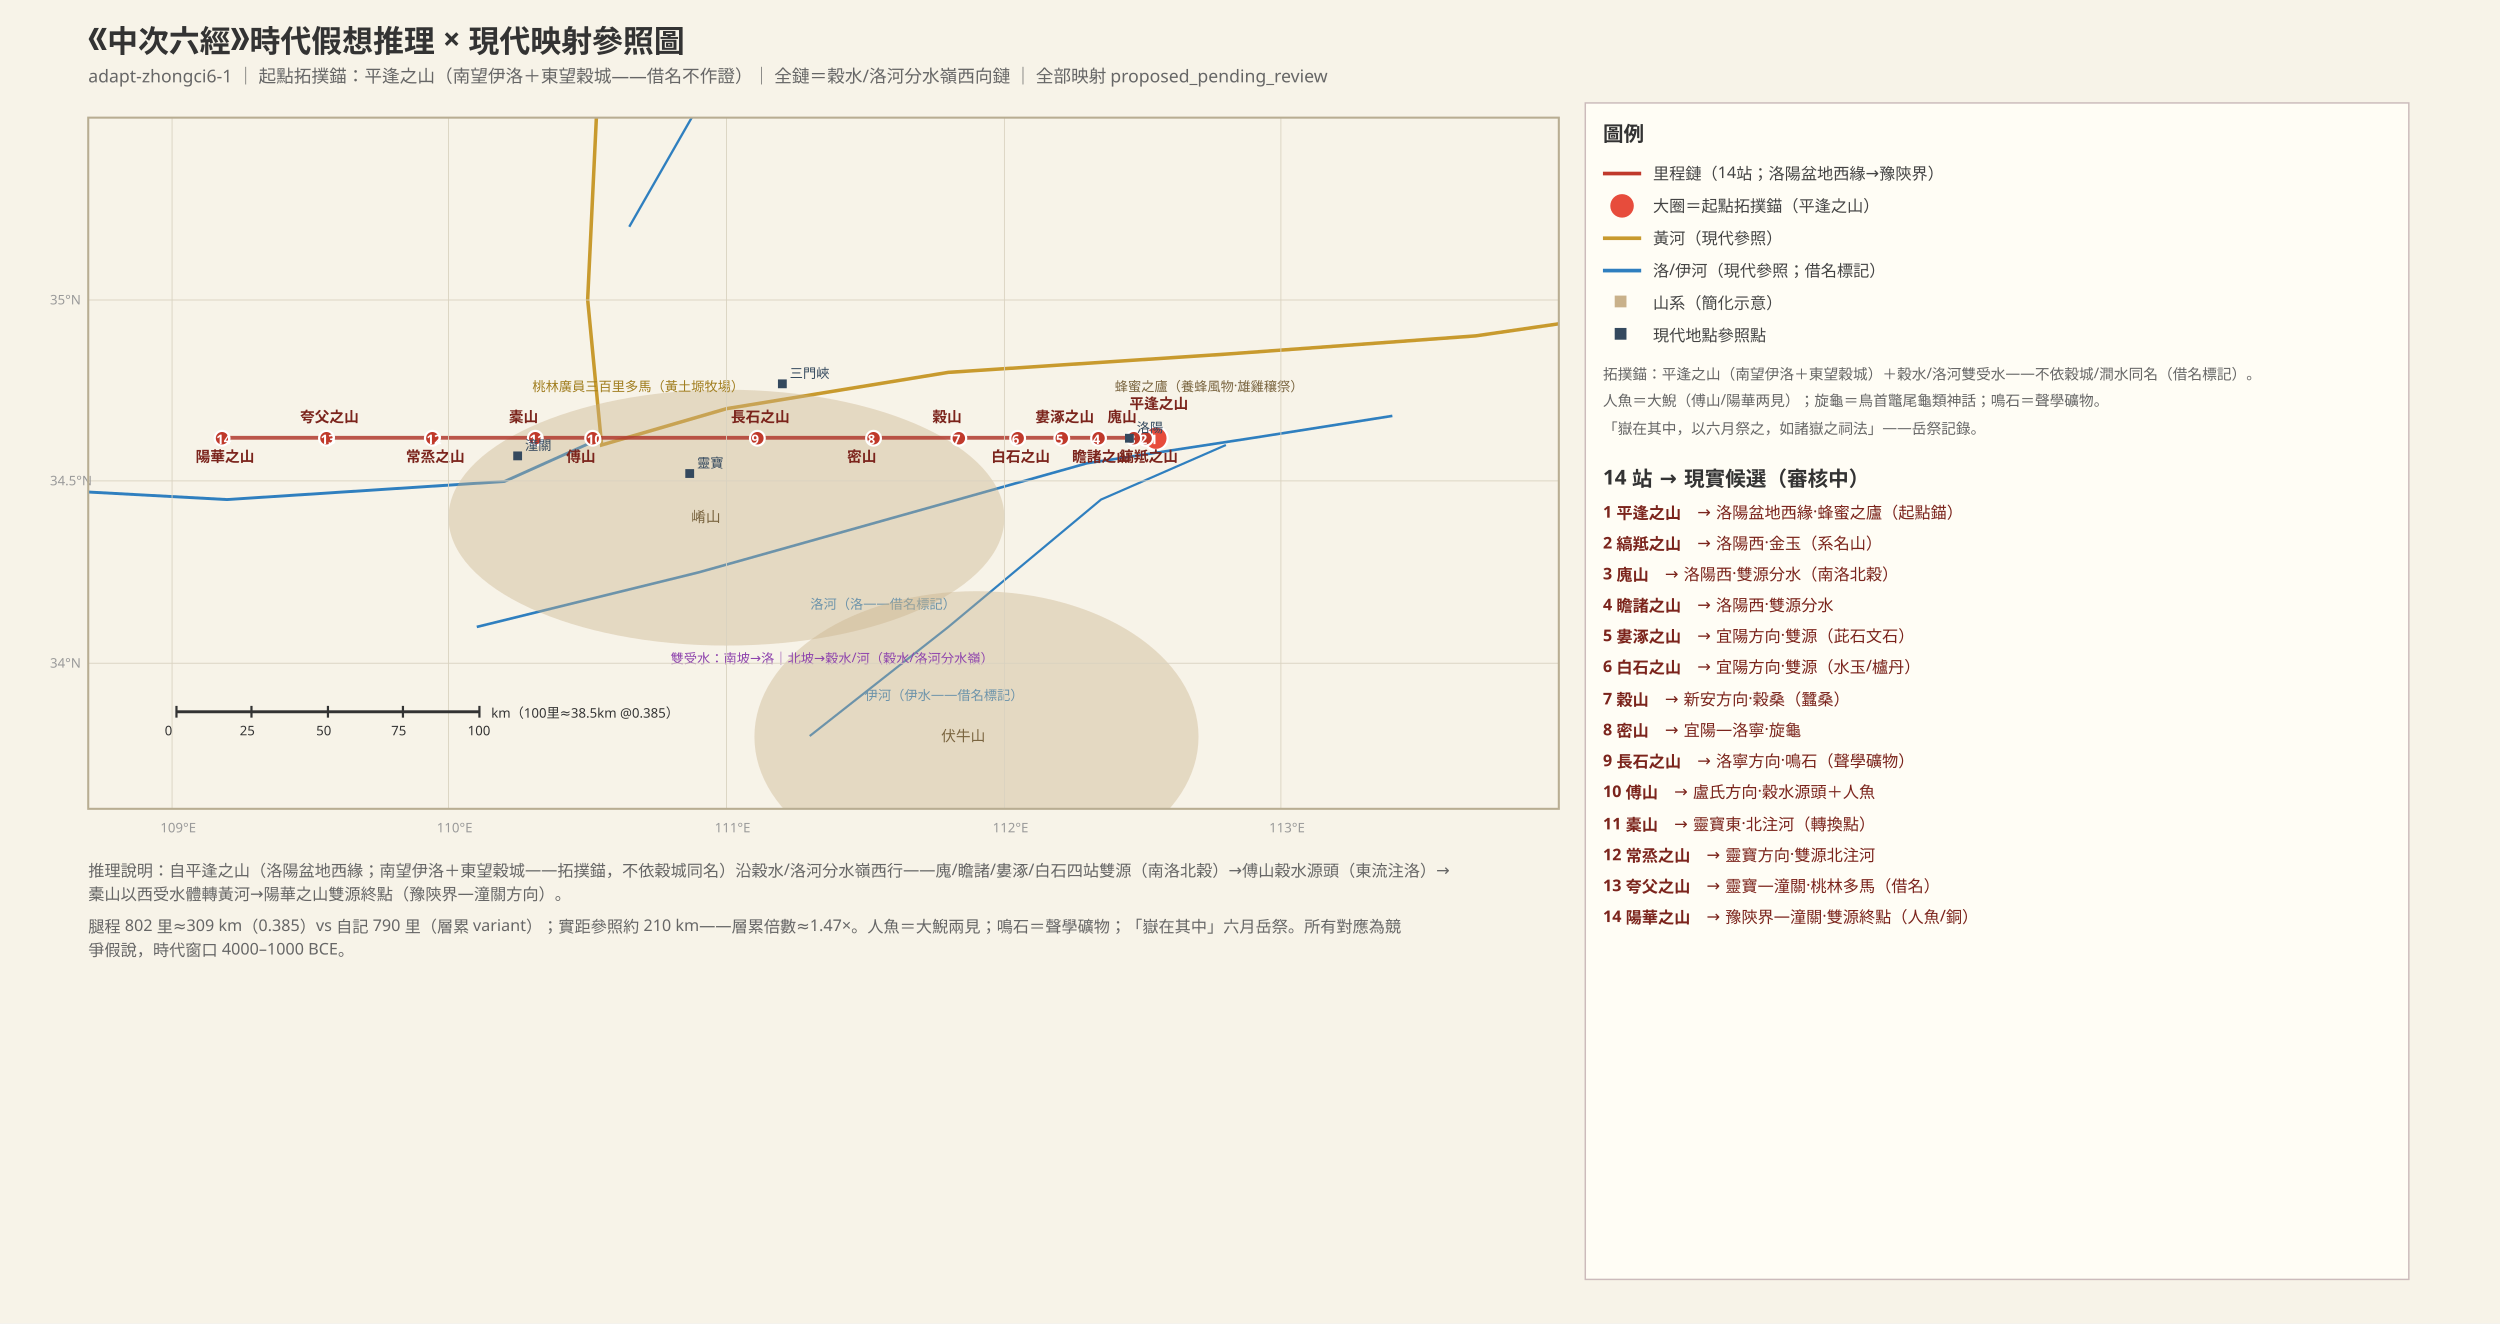
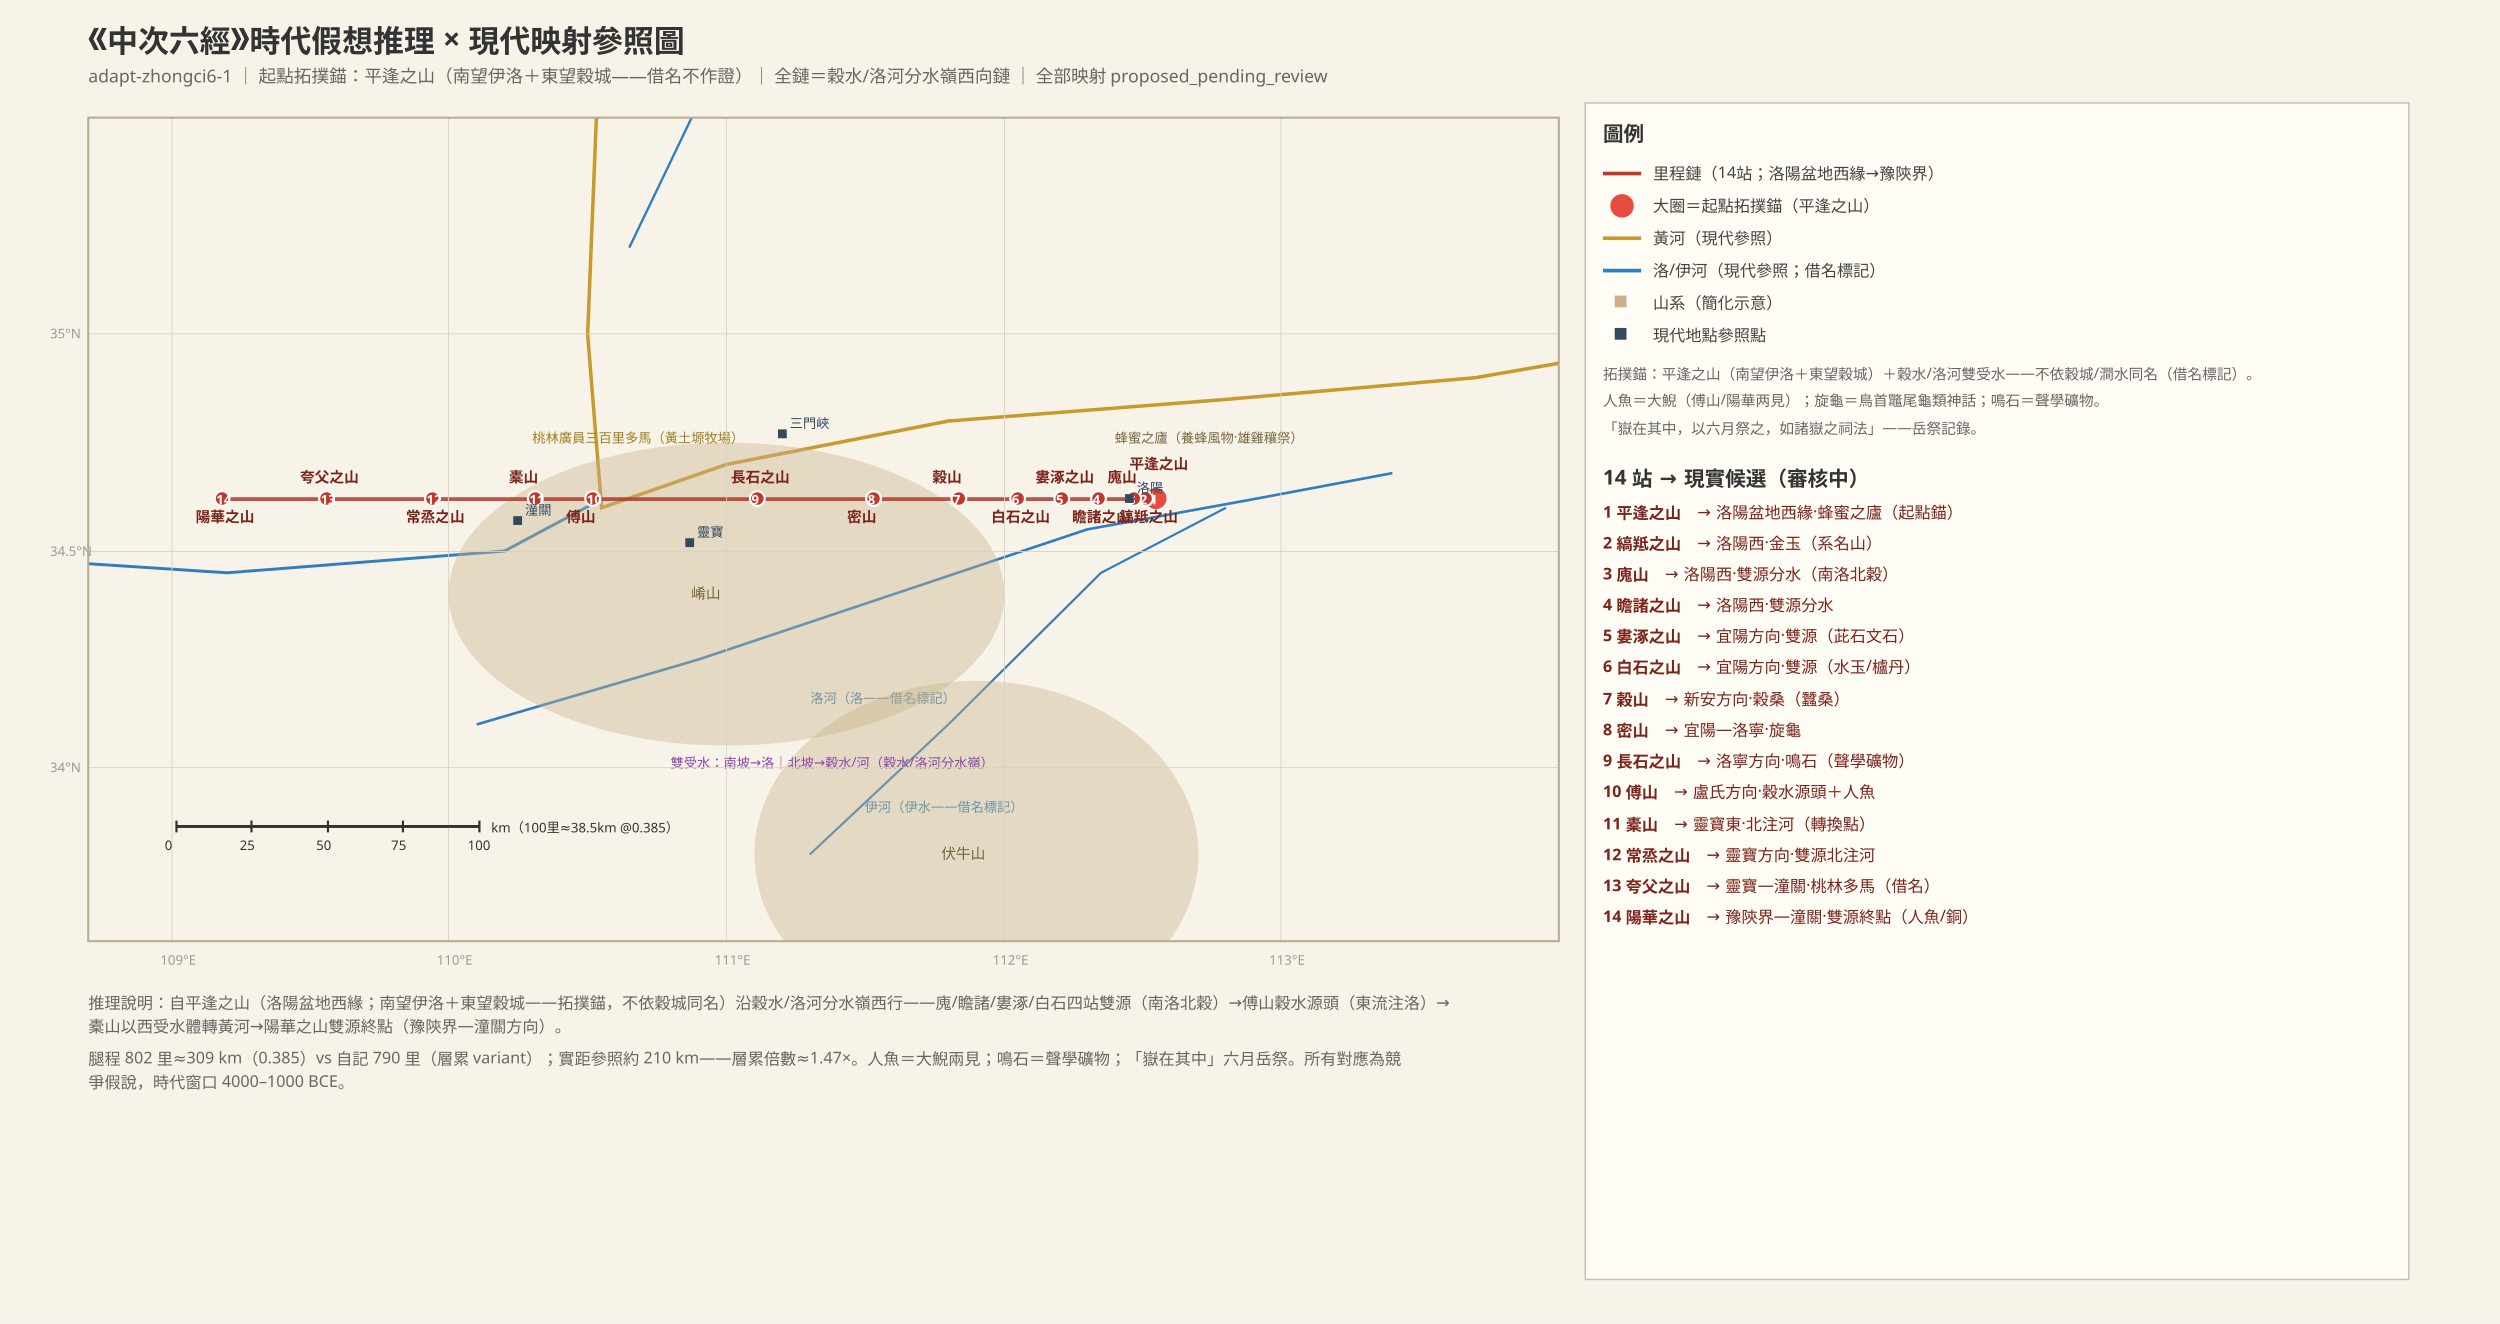
<svg xmlns="http://www.w3.org/2000/svg" width="1700" height="900" font-family="PingFang SC, Hiragino Sans GB, Microsoft YaHei, sans-serif">
  <rect width="1700" height="900" fill="#f7f3e8" />
  <defs>
    <marker id="arr" markerWidth="8" markerHeight="8" refX="7" refY="3" orient="auto">
      <path d="M0,0 L7,3 L0,6 Z" fill="#555" />
    </marker>
    <pattern id="sand" width="8" height="8" patternUnits="userSpaceOnUse">
      <rect width="8" height="8" fill="#efe3c0" />
      <circle cx="2" cy="2" r="0.8" fill="#d6b96a" />
      <circle cx="6" cy="6" r="0.8" fill="#d6b96a" />
    </pattern>
    <clipPath id="mapclip">
-       <rect x="60" y="80" width="1000" height="470" />
+       <rect x="60" y="80" width="1000" height="560" />
    </clipPath>
  </defs>
  <text x="60" y="34" font-size="21" font-weight="bold" fill="#333">《中次六經》時代假想推理 × 現代映射參照圖</text>
  <text x="60" y="56" font-size="12" fill="#666">adapt-zhongci6-1 ｜ 起點拓撲錨：平逢之山（南望伊洛＋東望穀城——借名不作證）｜ 全鏈＝穀水/洛河分水嶺西向鏈 ｜ 全部映射 proposed_pending_review</text>
  <g clip-path="url(#mapclip)">
-     <polyline points="-2241.9,302.6 -1958.9,352.1 -1675.8,203.7 -1487.2,55.3 -1241.9,-18.9 -1015.5,-56.1 -864.5,-68.4 -751.3,-167.4 -638.1,-365.3 -524.9,-513.7 -411.7,-662.1 -279.6,-810.5 -185.3,-958.9 3.4,-1107.4 210.9,-1156.8 380.8,-1156.8 512.8,-1107.4 607.2,-1033.2 607.2,-860.0 550.6,-662.1 475.1,-439.5 437.4,-216.8 409.1,5.8 399.6,203.7 409.1,302.6 494.0,277.9 644.9,253.2 833.6,240.8 1003.4,228.4 1173.2,203.7 1343.0,129.5 1494.0,55.3 1626.0,-117.9 1739.2,-291.1 1852.5,-390.0 1965.7,-439.5" fill="none" stroke="#c89a2e" stroke-width="2.4" />
-     <polyline points="-789.1,265.5 -543.8,277.9 -298.5,315.0 -72.1,327.4 154.3,339.7 343.0,327.4 409.1,297.7" fill="none" stroke="#2f7fbf" stroke-width="2" />
-     <polyline points="324.2,426.3 475.1,389.2 607.2,352.1 739.2,315.0 852.5,297.7 946.8,282.8" fill="none" stroke="#2f7fbf" stroke-width="1.8" />
-     <text x="551" y="414" font-size="9" fill="#2f7fbf">洛河（洛——借名標記）</text>
-     <polyline points="550.6,500.5 644.9,426.3 748.7,339.7 833.6,302.6" fill="none" stroke="#2f7fbf" stroke-width="1.5" />
-     <text x="588" y="476" font-size="9" fill="#2f7fbf">伊河（伊水——借名標記）</text>
-     <polyline points="739.2,-711.6 777.0,-513.7 682.6,-340.5 588.3,-68.4 484.5,55.3 427.9,154.2" fill="none" stroke="#2f7fbf" stroke-width="1.6" />
-     <ellipse cx="494" cy="352" rx="189" ry="87" fill="#c9b18a" opacity="0.4" />
-     <text x="470" y="355" font-size="10" fill="#7a6540">崤山</text>
-     <ellipse cx="664" cy="501" rx="151" ry="99" fill="#c9b18a" opacity="0.4" />
-     <text x="640" y="504" font-size="10" fill="#7a6540">伏牛山</text>
-     <polyline points="786.4,297.7 778.9,297.7 771.3,297.7 746.8,297.7 722.3,297.7 692.1,297.7 652.5,297.7 594.0,297.7 514.7,297.7 403.4,297.7 363.8,297.7 294.0,297.7 222.3,297.7 150.6,297.7" fill="none" stroke="#b03a2e" stroke-width="2.6" opacity="0.85" />
-     <circle cx="786" cy="298" r="8" fill="#e74c3c" stroke="#fff" stroke-width="1.5" />
-     <text x="782" y="302" font-size="9" fill="#fff" font-weight="bold">1</text>
-     <text x="768" y="278" font-size="10" fill="#7b241c" font-weight="bold">平逢之山</text>
-     <circle cx="779" cy="298" r="5" fill="#c0392b" stroke="#fff" stroke-width="1.5" />
-     <text x="775" y="302" font-size="9" fill="#fff" font-weight="bold">2</text>
-     <text x="761" y="314" font-size="10" fill="#7b241c" font-weight="bold">縞羝之山</text>
-     <circle cx="771" cy="298" r="5" fill="#c0392b" stroke="#fff" stroke-width="1.5" />
-     <text x="767" y="302" font-size="9" fill="#fff" font-weight="bold">3</text>
-     <text x="753" y="287" font-size="10" fill="#7b241c" font-weight="bold">廆山</text>
-     <circle cx="747" cy="298" r="5" fill="#c0392b" stroke="#fff" stroke-width="1.5" />
-     <text x="743" y="302" font-size="9" fill="#fff" font-weight="bold">4</text>
-     <text x="729" y="314" font-size="10" fill="#7b241c" font-weight="bold">瞻諸之山</text>
-     <circle cx="722" cy="298" r="5" fill="#c0392b" stroke="#fff" stroke-width="1.5" />
-     <text x="718" y="302" font-size="9" fill="#fff" font-weight="bold">5</text>
-     <text x="704" y="287" font-size="10" fill="#7b241c" font-weight="bold">婁涿之山</text>
-     <circle cx="692" cy="298" r="5" fill="#c0392b" stroke="#fff" stroke-width="1.5" />
-     <text x="688" y="302" font-size="9" fill="#fff" font-weight="bold">6</text>
-     <text x="674" y="314" font-size="10" fill="#7b241c" font-weight="bold">白石之山</text>
-     <circle cx="652" cy="298" r="5" fill="#c0392b" stroke="#fff" stroke-width="1.5" />
-     <text x="648" y="302" font-size="9" fill="#fff" font-weight="bold">7</text>
-     <text x="634" y="287" font-size="10" fill="#7b241c" font-weight="bold">榖山</text>
-     <circle cx="594" cy="298" r="5" fill="#c0392b" stroke="#fff" stroke-width="1.5" />
-     <text x="590" y="302" font-size="9" fill="#fff" font-weight="bold">8</text>
-     <text x="576" y="314" font-size="10" fill="#7b241c" font-weight="bold">密山</text>
-     <circle cx="515" cy="298" r="5" fill="#c0392b" stroke="#fff" stroke-width="1.5" />
-     <text x="511" y="302" font-size="9" fill="#fff" font-weight="bold">9</text>
-     <text x="497" y="287" font-size="10" fill="#7b241c" font-weight="bold">長石之山</text>
-     <circle cx="403" cy="298" r="5" fill="#c0392b" stroke="#fff" stroke-width="1.5" />
-     <text x="399" y="302" font-size="9" fill="#fff" font-weight="bold">10</text>
-     <text x="385" y="314" font-size="10" fill="#7b241c" font-weight="bold">傅山</text>
-     <circle cx="364" cy="298" r="5" fill="#c0392b" stroke="#fff" stroke-width="1.5" />
-     <text x="360" y="302" font-size="9" fill="#fff" font-weight="bold">11</text>
-     <text x="346" y="287" font-size="10" fill="#7b241c" font-weight="bold">橐山</text>
-     <circle cx="294" cy="298" r="5" fill="#c0392b" stroke="#fff" stroke-width="1.5" />
-     <text x="290" y="302" font-size="9" fill="#fff" font-weight="bold">12</text>
-     <text x="276" y="314" font-size="10" fill="#7b241c" font-weight="bold">常烝之山</text>
-     <circle cx="222" cy="298" r="5" fill="#c0392b" stroke="#fff" stroke-width="1.5" />
-     <text x="218" y="302" font-size="9" fill="#fff" font-weight="bold">13</text>
-     <text x="204" y="287" font-size="10" fill="#7b241c" font-weight="bold">夸父之山</text>
-     <circle cx="151" cy="298" r="5" fill="#c0392b" stroke="#fff" stroke-width="1.5" />
-     <text x="147" y="302" font-size="9" fill="#fff" font-weight="bold">14</text>
-     <text x="133" y="314" font-size="10" fill="#7b241c" font-weight="bold">陽華之山</text>
-     <text x="456" y="451" font-size="9" fill="#8e44ad">雙受水：南坡→洛｜北坡→穀水/河（穀水/洛河分水嶺）</text>
-     <text x="758" y="266" font-size="9" fill="#7a6540">蜂蜜之廬（養蜂風物·雄雞穰祭）</text>
-     <text x="362" y="266" font-size="9" fill="#a07d1e">桃林廣員三百里多馬（黃土塬牧場）</text>
-     <rect x="765" y="295" width="6" height="6" fill="#34495e" />
-     <text x="773" y="294" font-size="9" fill="#34495e">洛陽</text>
-     <rect x="529" y="258" width="6" height="6" fill="#34495e" />
-     <text x="537" y="257" font-size="9" fill="#34495e">三門峽</text>
-     <rect x="466" y="319" width="6" height="6" fill="#34495e" />
-     <text x="474" y="318" font-size="9" fill="#34495e">靈寶</text>
-     <rect x="349" y="307" width="6" height="6" fill="#34495e" />
-     <text x="357" y="306" font-size="9" fill="#34495e">潼關</text>
+     <polyline points="-2241.9,345.3 -1958.9,404.2 -1675.8,227.4 -1487.2,50.5 -1241.9,-37.9 -1015.5,-82.1 -864.5,-96.8 -751.3,-214.7 -638.1,-450.5 -524.9,-627.4 -411.7,-804.2 -279.6,-981.1 -185.3,-1157.9 3.4,-1334.7 210.9,-1393.7 380.8,-1393.7 512.8,-1334.7 607.2,-1246.3 607.2,-1040.0 550.6,-804.2 475.1,-538.9 437.4,-273.7 409.1,-8.4 399.6,227.4 409.1,345.3 494.0,315.8 644.9,286.3 833.6,271.6 1003.4,256.8 1173.2,227.4 1343.0,138.9 1494.0,50.5 1626.0,-155.8 1739.2,-362.1 1852.5,-480.0 1965.7,-538.9" fill="none" stroke="#c89a2e" stroke-width="2.4" />
+     <polyline points="-789.1,301.1 -543.8,315.8 -298.5,360.0 -72.1,374.7 154.3,389.5 343.0,374.7 409.1,339.4" fill="none" stroke="#2f7fbf" stroke-width="2" />
+     <polyline points="324.2,492.6 475.1,448.4 607.2,404.2 739.2,360.0 852.5,339.4 946.8,321.7" fill="none" stroke="#2f7fbf" stroke-width="1.8" />
+     <text x="551" y="478" font-size="9" fill="#2f7fbf">洛河（洛——借名標記）</text>
+     <polyline points="550.6,581.1 644.9,492.6 748.7,389.5 833.6,345.3" fill="none" stroke="#2f7fbf" stroke-width="1.5" />
+     <text x="588" y="552" font-size="9" fill="#2f7fbf">伊河（伊水——借名標記）</text>
+     <polyline points="739.2,-863.2 777.0,-627.4 682.6,-421.1 588.3,-96.8 484.5,50.5 427.9,168.4" fill="none" stroke="#2f7fbf" stroke-width="1.6" />
+     <ellipse cx="494" cy="404" rx="189" ry="103" fill="#c9b18a" opacity="0.4" />
+     <text x="470" y="407" font-size="10" fill="#7a6540">崤山</text>
+     <ellipse cx="664" cy="581" rx="151" ry="118" fill="#c9b18a" opacity="0.4" />
+     <text x="640" y="584" font-size="10" fill="#7a6540">伏牛山</text>
+     <polyline points="786.4,339.4 778.9,339.4 771.3,339.4 746.8,339.4 722.3,339.4 692.1,339.4 652.5,339.4 594.0,339.4 514.7,339.4 403.4,339.4 363.8,339.4 294.0,339.4 222.3,339.4 150.6,339.4" fill="none" stroke="#b03a2e" stroke-width="2.6" opacity="0.85" />
+     <circle cx="786" cy="339" r="8" fill="#e74c3c" stroke="#fff" stroke-width="1.5" />
+     <text x="782" y="343" font-size="9" fill="#fff" font-weight="bold">1</text>
+     <text x="768" y="319" font-size="10" fill="#7b241c" font-weight="bold">平逢之山</text>
+     <circle cx="779" cy="339" r="5" fill="#c0392b" stroke="#fff" stroke-width="1.5" />
+     <text x="775" y="343" font-size="9" fill="#fff" font-weight="bold">2</text>
+     <text x="761" y="355" font-size="10" fill="#7b241c" font-weight="bold">縞羝之山</text>
+     <circle cx="771" cy="339" r="5" fill="#c0392b" stroke="#fff" stroke-width="1.5" />
+     <text x="767" y="343" font-size="9" fill="#fff" font-weight="bold">3</text>
+     <text x="753" y="328" font-size="10" fill="#7b241c" font-weight="bold">廆山</text>
+     <circle cx="747" cy="339" r="5" fill="#c0392b" stroke="#fff" stroke-width="1.5" />
+     <text x="743" y="343" font-size="9" fill="#fff" font-weight="bold">4</text>
+     <text x="729" y="355" font-size="10" fill="#7b241c" font-weight="bold">瞻諸之山</text>
+     <circle cx="722" cy="339" r="5" fill="#c0392b" stroke="#fff" stroke-width="1.5" />
+     <text x="718" y="343" font-size="9" fill="#fff" font-weight="bold">5</text>
+     <text x="704" y="328" font-size="10" fill="#7b241c" font-weight="bold">婁涿之山</text>
+     <circle cx="692" cy="339" r="5" fill="#c0392b" stroke="#fff" stroke-width="1.5" />
+     <text x="688" y="343" font-size="9" fill="#fff" font-weight="bold">6</text>
+     <text x="674" y="355" font-size="10" fill="#7b241c" font-weight="bold">白石之山</text>
+     <circle cx="652" cy="339" r="5" fill="#c0392b" stroke="#fff" stroke-width="1.5" />
+     <text x="648" y="343" font-size="9" fill="#fff" font-weight="bold">7</text>
+     <text x="634" y="328" font-size="10" fill="#7b241c" font-weight="bold">榖山</text>
+     <circle cx="594" cy="339" r="5" fill="#c0392b" stroke="#fff" stroke-width="1.5" />
+     <text x="590" y="343" font-size="9" fill="#fff" font-weight="bold">8</text>
+     <text x="576" y="355" font-size="10" fill="#7b241c" font-weight="bold">密山</text>
+     <circle cx="515" cy="339" r="5" fill="#c0392b" stroke="#fff" stroke-width="1.5" />
+     <text x="511" y="343" font-size="9" fill="#fff" font-weight="bold">9</text>
+     <text x="497" y="328" font-size="10" fill="#7b241c" font-weight="bold">長石之山</text>
+     <circle cx="403" cy="339" r="5" fill="#c0392b" stroke="#fff" stroke-width="1.5" />
+     <text x="399" y="343" font-size="9" fill="#fff" font-weight="bold">10</text>
+     <text x="385" y="355" font-size="10" fill="#7b241c" font-weight="bold">傅山</text>
+     <circle cx="364" cy="339" r="5" fill="#c0392b" stroke="#fff" stroke-width="1.5" />
+     <text x="360" y="343" font-size="9" fill="#fff" font-weight="bold">11</text>
+     <text x="346" y="328" font-size="10" fill="#7b241c" font-weight="bold">橐山</text>
+     <circle cx="294" cy="339" r="5" fill="#c0392b" stroke="#fff" stroke-width="1.5" />
+     <text x="290" y="343" font-size="9" fill="#fff" font-weight="bold">12</text>
+     <text x="276" y="355" font-size="10" fill="#7b241c" font-weight="bold">常烝之山</text>
+     <circle cx="222" cy="339" r="5" fill="#c0392b" stroke="#fff" stroke-width="1.5" />
+     <text x="218" y="343" font-size="9" fill="#fff" font-weight="bold">13</text>
+     <text x="204" y="328" font-size="10" fill="#7b241c" font-weight="bold">夸父之山</text>
+     <circle cx="151" cy="339" r="5" fill="#c0392b" stroke="#fff" stroke-width="1.5" />
+     <text x="147" y="343" font-size="9" fill="#fff" font-weight="bold">14</text>
+     <text x="133" y="355" font-size="10" fill="#7b241c" font-weight="bold">陽華之山</text>
+     <text x="456" y="522" font-size="9" fill="#8e44ad">雙受水：南坡→洛｜北坡→穀水/河（穀水/洛河分水嶺）</text>
+     <text x="758" y="301" font-size="9" fill="#7a6540">蜂蜜之廬（養蜂風物·雄雞穰祭）</text>
+     <text x="362" y="301" font-size="9" fill="#a07d1e">桃林廣員三百里多馬（黃土塬牧場）</text>
+     <rect x="765" y="336" width="6" height="6" fill="#34495e" />
+     <text x="773" y="335" font-size="9" fill="#34495e">洛陽</text>
+     <rect x="529" y="292" width="6" height="6" fill="#34495e" />
+     <text x="537" y="291" font-size="9" fill="#34495e">三門峽</text>
+     <rect x="466" y="366" width="6" height="6" fill="#34495e" />
+     <text x="474" y="365" font-size="9" fill="#34495e">靈寶</text>
+     <rect x="349" y="351" width="6" height="6" fill="#34495e" />
+     <text x="357" y="350" font-size="9" fill="#34495e">潼關</text>
  </g>
-   <line x1="117" y1="550" x2="117" y2="80" stroke="#d9d2c0" stroke-width="0.6" />
-   <text x="109" y="566" font-size="9" fill="#999">109°E</text>
-   <line x1="305" y1="550" x2="305" y2="80" stroke="#d9d2c0" stroke-width="0.6" />
-   <text x="297" y="566" font-size="9" fill="#999">110°E</text>
-   <line x1="494" y1="550" x2="494" y2="80" stroke="#d9d2c0" stroke-width="0.6" />
-   <text x="486" y="566" font-size="9" fill="#999">111°E</text>
-   <line x1="683" y1="550" x2="683" y2="80" stroke="#d9d2c0" stroke-width="0.6" />
-   <text x="675" y="566" font-size="9" fill="#999">112°E</text>
-   <line x1="871" y1="550" x2="871" y2="80" stroke="#d9d2c0" stroke-width="0.6" />
-   <text x="863" y="566" font-size="9" fill="#999">113°E</text>
-   <line x1="60" y1="451" x2="1060" y2="451" stroke="#d9d2c0" stroke-width="0.6" />
-   <text x="34" y="454" font-size="9" fill="#999">34°N</text>
-   <line x1="60" y1="327" x2="1060" y2="327" stroke="#d9d2c0" stroke-width="0.6" />
-   <text x="34" y="330" font-size="9" fill="#999">34.5°N</text>
-   <line x1="60" y1="204" x2="1060" y2="204" stroke="#d9d2c0" stroke-width="0.6" />
-   <text x="34" y="207" font-size="9" fill="#999">35°N</text>
-   <rect x="60" y="80" width="1000" height="470" fill="none" stroke="#b8ad92" stroke-width="1.4" />
-   <line x1="120" y1="484" x2="326" y2="484" stroke="#333" stroke-width="2" />
-   <line x1="120" y1="480" x2="120" y2="488" stroke="#333" stroke-width="1.5" />
-   <text x="112" y="500" font-size="9" fill="#333">0</text>
-   <line x1="171" y1="480" x2="171" y2="488" stroke="#333" stroke-width="1.5" />
-   <text x="163" y="500" font-size="9" fill="#333">25</text>
-   <line x1="223" y1="480" x2="223" y2="488" stroke="#333" stroke-width="1.5" />
-   <text x="215" y="500" font-size="9" fill="#333">50</text>
-   <line x1="274" y1="480" x2="274" y2="488" stroke="#333" stroke-width="1.5" />
-   <text x="266" y="500" font-size="9" fill="#333">75</text>
-   <line x1="326" y1="480" x2="326" y2="488" stroke="#333" stroke-width="1.5" />
-   <text x="318" y="500" font-size="9" fill="#333">100</text>
-   <text x="334" y="488" font-size="9" fill="#333">km（100里≈38.5km @0.385）</text>
+   <line x1="117" y1="640" x2="117" y2="80" stroke="#d9d2c0" stroke-width="0.6" />
+   <text x="109" y="656" font-size="9" fill="#999">109°E</text>
+   <line x1="305" y1="640" x2="305" y2="80" stroke="#d9d2c0" stroke-width="0.6" />
+   <text x="297" y="656" font-size="9" fill="#999">110°E</text>
+   <line x1="494" y1="640" x2="494" y2="80" stroke="#d9d2c0" stroke-width="0.6" />
+   <text x="486" y="656" font-size="9" fill="#999">111°E</text>
+   <line x1="683" y1="640" x2="683" y2="80" stroke="#d9d2c0" stroke-width="0.6" />
+   <text x="675" y="656" font-size="9" fill="#999">112°E</text>
+   <line x1="871" y1="640" x2="871" y2="80" stroke="#d9d2c0" stroke-width="0.6" />
+   <text x="863" y="656" font-size="9" fill="#999">113°E</text>
+   <line x1="60" y1="522" x2="1060" y2="522" stroke="#d9d2c0" stroke-width="0.6" />
+   <text x="34" y="525" font-size="9" fill="#999">34°N</text>
+   <line x1="60" y1="375" x2="1060" y2="375" stroke="#d9d2c0" stroke-width="0.6" />
+   <text x="34" y="378" font-size="9" fill="#999">34.5°N</text>
+   <line x1="60" y1="227" x2="1060" y2="227" stroke="#d9d2c0" stroke-width="0.6" />
+   <text x="34" y="230" font-size="9" fill="#999">35°N</text>
+   <rect x="60" y="80" width="1000" height="560" fill="none" stroke="#b8ad92" stroke-width="1.4" />
+   <line x1="120" y1="562" x2="326" y2="562" stroke="#333" stroke-width="2" />
+   <line x1="120" y1="558" x2="120" y2="566" stroke="#333" stroke-width="1.5" />
+   <text x="112" y="578" font-size="9" fill="#333">0</text>
+   <line x1="171" y1="558" x2="171" y2="566" stroke="#333" stroke-width="1.5" />
+   <text x="163" y="578" font-size="9" fill="#333">25</text>
+   <line x1="223" y1="558" x2="223" y2="566" stroke="#333" stroke-width="1.5" />
+   <text x="215" y="578" font-size="9" fill="#333">50</text>
+   <line x1="274" y1="558" x2="274" y2="566" stroke="#333" stroke-width="1.5" />
+   <text x="266" y="578" font-size="9" fill="#333">75</text>
+   <line x1="326" y1="558" x2="326" y2="566" stroke="#333" stroke-width="1.5" />
+   <text x="318" y="578" font-size="9" fill="#333">100</text>
+   <text x="334" y="566" font-size="9" fill="#333">km（100里≈38.5km @0.385）</text>
  <rect x="1078" y="70" width="560" height="800" fill="#fffdf5" stroke="#cbb" />
  <text x="1090" y="96" font-size="14" font-weight="bold" fill="#333">圖例</text>
  <line x1="1090" y1="118" x2="1116" y2="118" stroke="#c0392b" stroke-width="2.5" />
  <text x="1124" y="122" font-size="11" fill="#444">里程鏈（14站；洛陽盆地西緣→豫陝界）</text>
  <circle cx="1103" cy="140" r="8" fill="#e74c3c" />
  <text x="1124" y="144" font-size="11" fill="#444">大圈＝起點拓撲錨（平逢之山）</text>
  <line x1="1090" y1="162" x2="1116" y2="162" stroke="#c89a2e" stroke-width="2.5" />
  <text x="1124" y="166" font-size="11" fill="#444">黃河（現代參照）</text>
  <line x1="1090" y1="184" x2="1116" y2="184" stroke="#2f7fbf" stroke-width="2.5" />
  <text x="1124" y="188" font-size="11" fill="#444">洛/伊河（現代參照；借名標記）</text>
  <rect x="1098" y="201" width="8" height="8" fill="#c9b18a" />
  <text x="1124" y="210" font-size="11" fill="#444">山系（簡化示意）</text>
  <rect x="1098" y="223" width="8" height="8" fill="#34495e" />
  <text x="1124" y="232" font-size="11" fill="#444">現代地點參照點</text>
  <text x="1090" y="258" font-size="10" fill="#666">拓撲錨：平逢之山（南望伊洛＋東望穀城）＋穀水/洛河雙受水——不依穀城/澗水同名（借名標記）。</text>
  <text x="1090" y="276" font-size="10" fill="#666">人魚＝大鯢（傅山/陽華两見）；旋龜＝鳥首鼈尾龜類神話；鳴石＝聲學礦物。</text>
  <text x="1090" y="295" font-size="10" fill="#666">「嶽在其中，以六月祭之，如諸嶽之祠法」——岳祭記錄。</text>
  <text x="1090" y="329.5" font-size="14" font-weight="bold" fill="#333">14 站 → 現實候選（審核中）</text>
  <text x="1090" y="352" font-size="11" fill="#7b241c">
    <tspan font-weight="bold"> 1 平逢之山</tspan>　→ 洛陽盆地西緣·蜂蜜之廬（起點錨）</text>
  <text x="1090" y="373" font-size="11" fill="#7b241c">
    <tspan font-weight="bold"> 2 縞羝之山</tspan>　→ 洛陽西·金玉（系名山）</text>
  <text x="1090" y="394" font-size="11" fill="#7b241c">
    <tspan font-weight="bold"> 3 廆山</tspan>　→ 洛陽西·雙源分水（南洛北穀）</text>
  <text x="1090" y="415" font-size="11" fill="#7b241c">
    <tspan font-weight="bold"> 4 瞻諸之山</tspan>　→ 洛陽西·雙源分水</text>
  <text x="1090" y="436" font-size="11" fill="#7b241c">
    <tspan font-weight="bold"> 5 婁涿之山</tspan>　→ 宜陽方向·雙源（茈石文石）</text>
  <text x="1090" y="457" font-size="11" fill="#7b241c">
    <tspan font-weight="bold"> 6 白石之山</tspan>　→ 宜陽方向·雙源（水玉/櫨丹）</text>
  <text x="1090" y="479" font-size="11" fill="#7b241c">
    <tspan font-weight="bold"> 7 榖山</tspan>　→ 新安方向·榖桑（蠶桑）</text>
  <text x="1090" y="500" font-size="11" fill="#7b241c">
    <tspan font-weight="bold"> 8 密山</tspan>　→ 宜陽—洛寧·旋龜</text>
  <text x="1090" y="521" font-size="11" fill="#7b241c">
    <tspan font-weight="bold"> 9 長石之山</tspan>　→ 洛寧方向·鳴石（聲學礦物）</text>
  <text x="1090" y="542" font-size="11" fill="#7b241c">
    <tspan font-weight="bold">10 傅山</tspan>　→ 盧氏方向·穀水源頭＋人魚</text>
  <text x="1090" y="564" font-size="11" fill="#7b241c">
    <tspan font-weight="bold">11 橐山</tspan>　→ 靈寶東·北注河（轉換點）</text>
  <text x="1090" y="585" font-size="11" fill="#7b241c">
    <tspan font-weight="bold">12 常烝之山</tspan>　→ 靈寶方向·雙源北注河</text>
  <text x="1090" y="606" font-size="11" fill="#7b241c">
    <tspan font-weight="bold">13 夸父之山</tspan>　→ 靈寶—潼關·桃林多馬（借名）</text>
  <text x="1090" y="627" font-size="11" fill="#7b241c">
    <tspan font-weight="bold">14 陽華之山</tspan>　→ 豫陝界—潼關·雙源終點（人魚/銅）</text>
-   <text x="60" y="596" font-size="11" fill="#666">推理說明：自平逢之山（洛陽盆地西緣；南望伊洛＋東望穀城——拓撲錨，不依穀城同名）沿穀水/洛河分水嶺西行——廆/瞻諸/婁涿/白石四站雙源（南洛北穀）→傅山穀水源頭（東流注洛）→</text>
-   <text x="60" y="612" font-size="11" fill="#666">橐山以西受水體轉黃河→陽華之山雙源終點（豫陝界—潼關方向）。</text>
-   <text x="60" y="634" font-size="11" fill="#666">腿程 802 里≈309 km（0.385）vs 自記 790 里（層累 variant）；實距參照約 210 km——層累倍數≈1.47×。人魚＝大鯢兩見；鳴石＝聲學礦物；「嶽在其中」六月岳祭。所有對應為競</text>
-   <text x="60" y="650" font-size="11" fill="#666">爭假說，時代窗口 4000–1000 BCE。</text>
+   <text x="60" y="686" font-size="11" fill="#666">推理說明：自平逢之山（洛陽盆地西緣；南望伊洛＋東望穀城——拓撲錨，不依穀城同名）沿穀水/洛河分水嶺西行——廆/瞻諸/婁涿/白石四站雙源（南洛北穀）→傅山穀水源頭（東流注洛）→</text>
+   <text x="60" y="702" font-size="11" fill="#666">橐山以西受水體轉黃河→陽華之山雙源終點（豫陝界—潼關方向）。</text>
+   <text x="60" y="724" font-size="11" fill="#666">腿程 802 里≈309 km（0.385）vs 自記 790 里（層累 variant）；實距參照約 210 km——層累倍數≈1.47×。人魚＝大鯢兩見；鳴石＝聲學礦物；「嶽在其中」六月岳祭。所有對應為競</text>
+   <text x="60" y="740" font-size="11" fill="#666">爭假說，時代窗口 4000–1000 BCE。</text>
</svg>
